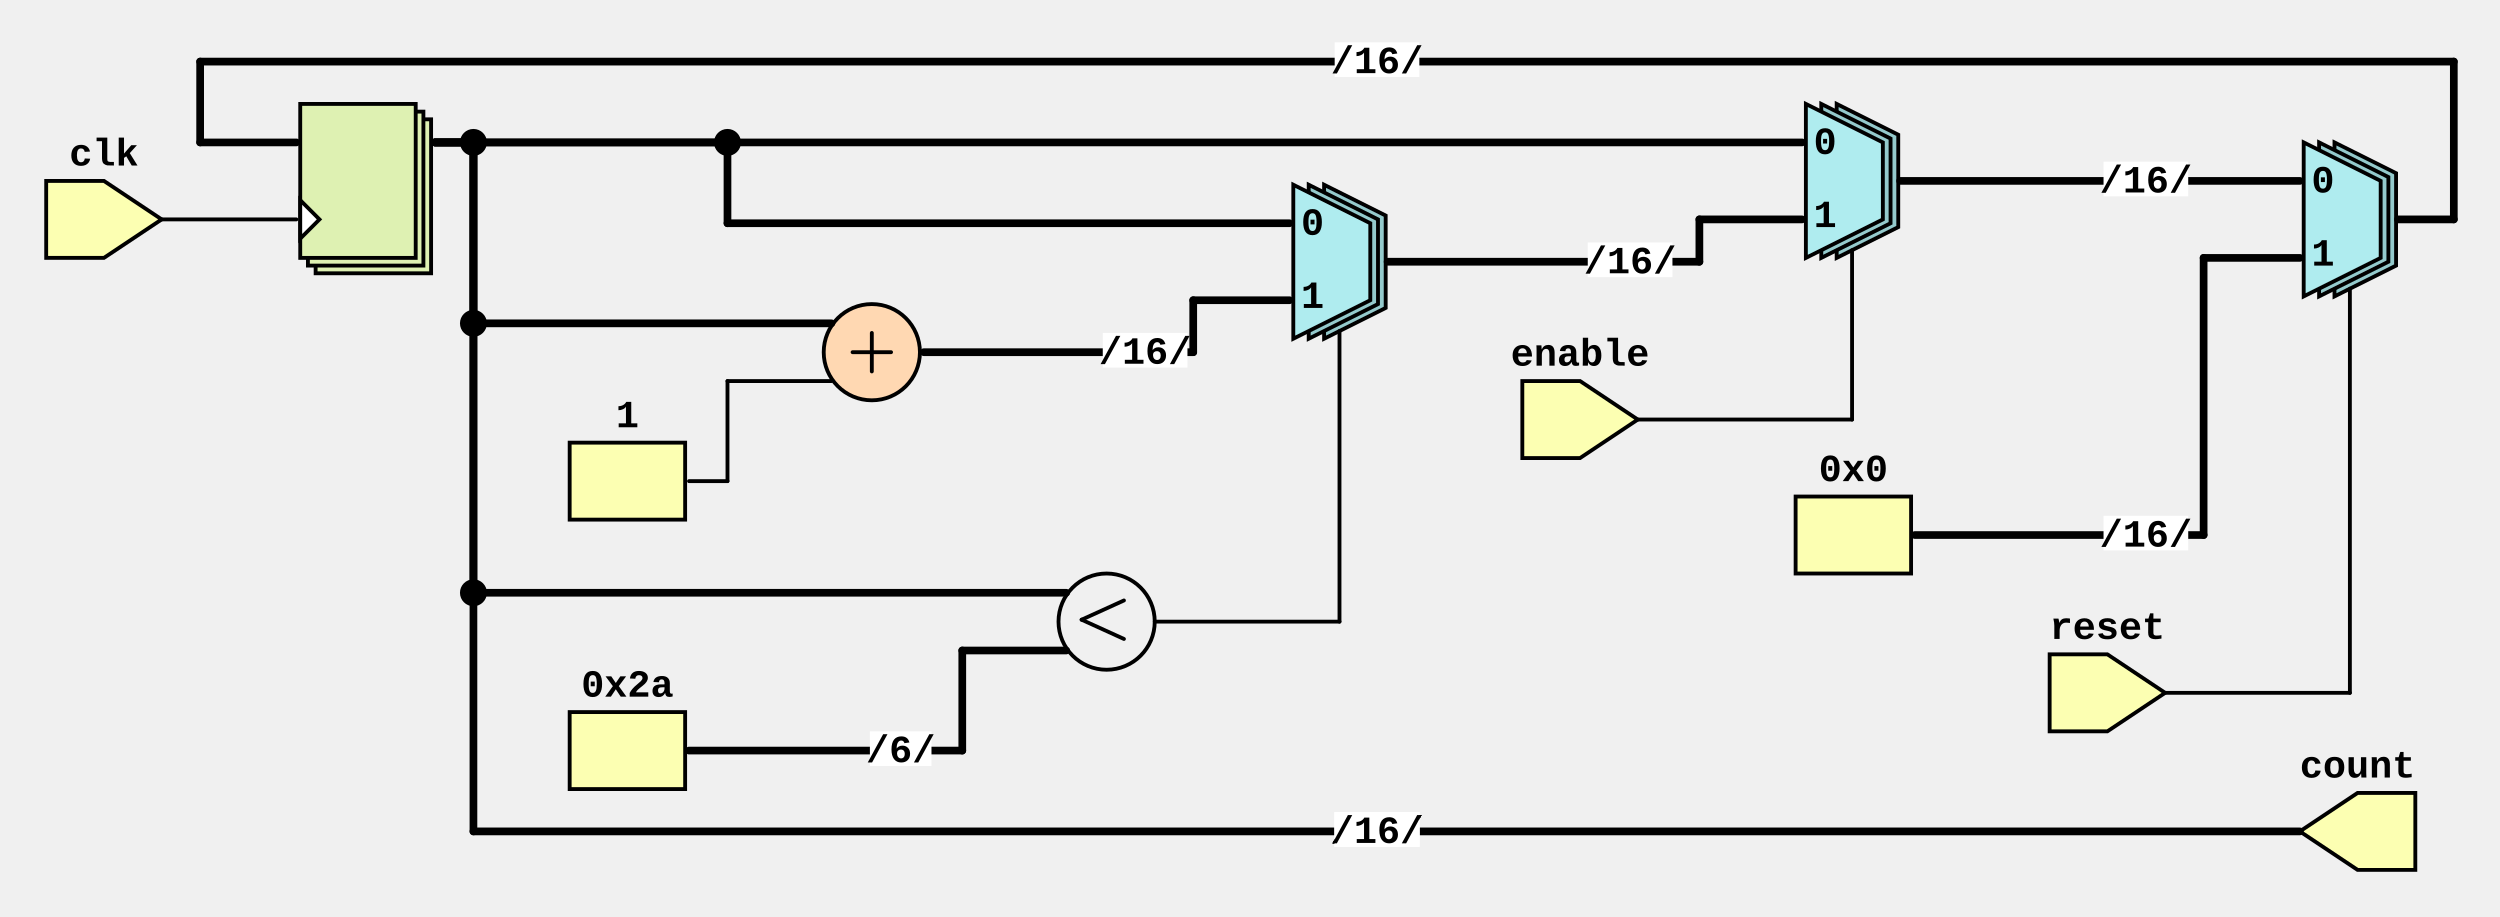
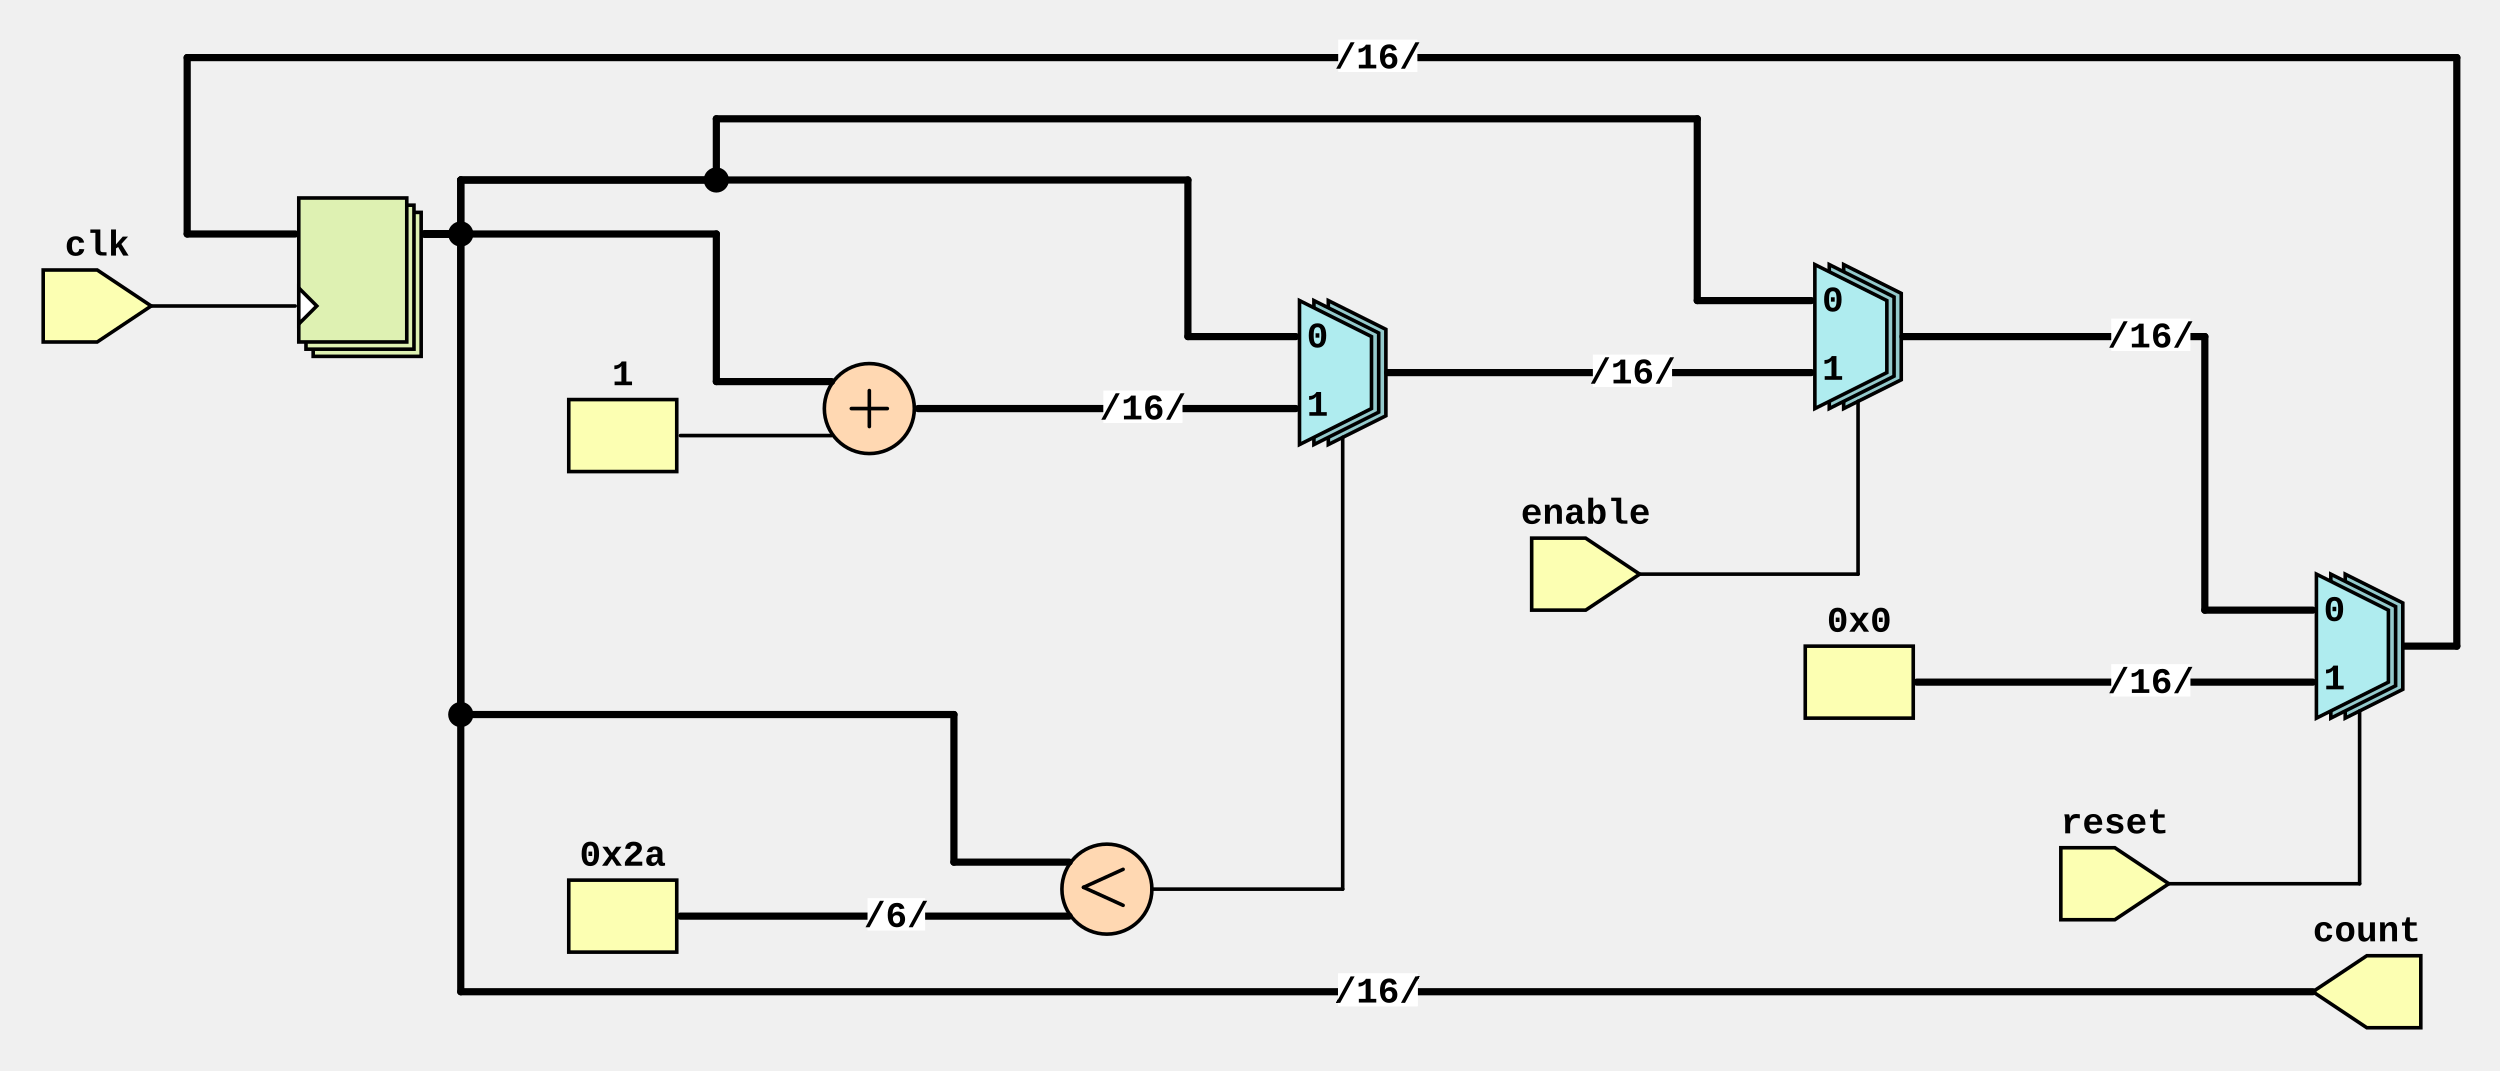
- <svg xmlns="http://www.w3.org/2000/svg" xmlns:ns1="https://github.com/nturley/netlistsvg" width="649.5" height="238">
+ <svg xmlns="http://www.w3.org/2000/svg" xmlns:ns1="https://github.com/nturley/netlistsvg" width="694.5" height="297.5">
  <style>  svg {
    stroke:#000;
    fill:none;
  }
  text {
    fill:#000;
    fill-opacity:1.0;
    stroke:none;
    font-size:10px;
    font-weight: bold;
    font-family: "Courier New", monospace;
  }
  line {
      stroke-linecap: round;
  }
  .nodelabel {
    text-anchor: middle;
  }
  .inputPortLabel {
    text-anchor: end;
  }
  .splitjoinBody {
    fill:#000;
  }
  .invert {
    fill:#ff9999;
    fill-opacity:1.0;
  }
  .combinational {
    fill:#afecef;
    fill-opacity:1.0;
  }
  .state {
    fill:#def1b2;
    fill-opacity:1.0;
  }
  .hierarchical {
    fill:#ffd8b2;
    fill-opacity:1.0;
  }
  .io {
    fill:#fcffb2;
    fill-opacity:1.0;
  }</style>
-   <g ns1:type="add" class="hierarchical" transform="translate(214,79)" ns1:width="25" ns1:height="25" id="cell_$add$REF.v:27$3">
+   <g ns1:type="add" class="hierarchical" transform="translate(229,101)" ns1:width="25" ns1:height="25" id="cell_$add$REF.v:27$3">
    <ns1:alias val="$add" />
    <circle r="12.5" cx="12.5" cy="12.5" class="cell_$add$REF.v:27$3" />
    <line x1="7.5" x2="17.5" y1="12.5" y2="12.5" class="cell_$add$REF.v:27$3" />
    <line x1="12.5" x2="12.5" y1="7.5" y2="17.5" class="cell_$add$REF.v:27$3" />
    <g ns1:x="2" ns1:y="5" ns1:pid="A" />
    <g ns1:x="2" ns1:y="20" ns1:pid="B" />
    <g ns1:x="26" ns1:y="12.5" ns1:pid="Y" />
  </g>
-   <g ns1:type="lt" class="" transform="translate(275,149)" ns1:width="25" ns1:height="25" id="cell_$lt$REF.v:26$2">
+   <g ns1:type="lt" class="hierarchical" transform="translate(295,234.5)" ns1:width="25" ns1:height="25" id="cell_$lt$REF.v:26$2">
    <ns1:alias val="$lt" />
    <circle r="12.5" cx="12.5" cy="12.5" class="cell_$lt$REF.v:26$2" />
    <line x1="6" x2="17" y1="12" y2="7" class="cell_$lt$REF.v:26$2" />
    <line x1="6" x2="17" y1="12" y2="17" class="cell_$lt$REF.v:26$2" />
    <g ns1:x="2" ns1:y="5" ns1:pid="A" />
    <g ns1:x="2" ns1:y="20" ns1:pid="B" />
    <g ns1:x="25" ns1:y="12.5" ns1:pid="Y" />
  </g>
-   <g ns1:type="dff-bus" class="state" transform="translate(78,27)" ns1:width="34" ns1:height="44" id="cell_$procdff$16">
+   <g ns1:type="dff-bus" class="state" transform="translate(83,55)" ns1:width="34" ns1:height="44" id="cell_$procdff$16">
    <ns1:alias val="$dff-bus" />
    <ns1:alias val="$_DFF_-bus" />
    <ns1:alias val="$_DFF_P_-bus" />
    <ns1:alias val="adff-bus" />
    <ns1:alias val="$adff-bus" />
    <ns1:alias val="$_DFF_-bus" />
    <ns1:alias val="$_DFF_P_-bus" />
    <ns1:alias val="sdff-bus" />
    <ns1:alias val="$sdff-bus" />
    <ns1:alias val="$_DFF_-bus" />
    <ns1:alias val="$_DFF_P_-bus" />
    <rect width="30" height="40" x="0" y="0" stroke="none" transform="translate(4,4)" style="filter:brightness(0.7);" class="cell_$procdff$16" />
    <path d="M32,4 L34,4 L34,44 L4,44 L4,42" class="cell_$procdff$16" />
    <rect width="30" height="40" x="0" y="0" stroke="none" transform="translate(2,2)" style="filter:brightness(0.7)" class="cell_$procdff$16" />
    <path d="M30,2 L32,2 L32,42 L2,42 L2,40" class="cell_$procdff$16" style="" />
    <rect width="30" height="40" x="0" y="0" class="cell_$procdff$16" />
    <path d="M0,35 L5,30 L0,25 Z" class="cell_$procdff$16" style="fill:#ffffff;" />
    <g ns1:x="35" ns1:y="10" ns1:pid="Q" />
    <g ns1:x="-1" ns1:y="30" ns1:pid="CLK" />
    <g ns1:x="-1" ns1:y="30" ns1:pid="C" />
    <g ns1:x="-1" ns1:y="10" ns1:pid="D" />
    <g ns1:x="17" ns1:y="44" ns1:pid="ARST" />
    <g ns1:x="17" ns1:y="44" ns1:pid="SRST" />
  </g>
-   <g ns1:type="mux-bus" class="combinational" transform="translate(469.1667,27)" ns1:width="24" ns1:height="40" id="cell_$procmux$11">
+   <g ns1:type="mux-bus" class="combinational" transform="translate(504.1667,73.5)" ns1:width="24" ns1:height="40" id="cell_$procmux$11">
    <ns1:alias val="$pmux-bus" />
    <ns1:alias val="$mux-bus" />
    <ns1:alias val="$_MUX_-bus" />
    <path d="M8,2 L8,0 L24,8 L24,32 L8,40 L8,38" style="filter:brightness(0.7)" class="cell_$procmux$11" />
    <path d="M4,2 L4,0 L22,9 L22,31 L4,40 L4,38" style="filter:brightness(0.7)" class="cell_$procmux$11" />
    <path d="M0,0 L20,10 L20,30 L0,40 Z" class="cell_$procmux$11" />
    <text x="5" y="32" class="nodelabel cell_$procmux$178" ns1:attribute="">1</text>
    <text x="5" y="13" class="nodelabel cell_$procmux$178" ns1:attribute="">0</text>
    <g ns1:x="-1" ns1:y="10" ns1:pid="A" />
    <g ns1:x="-1" ns1:y="30" ns1:pid="B" />
    <g ns1:x="12" ns1:y="38" ns1:pid="S" />
    <g ns1:x="24.5" ns1:y="20" ns1:pid="Y" />
  </g>
-   <g ns1:type="mux-bus" class="combinational" transform="translate(598.5,37)" ns1:width="24" ns1:height="40" id="cell_$procmux$14">
+   <g ns1:type="mux-bus" class="combinational" transform="translate(643.5,159.5)" ns1:width="24" ns1:height="40" id="cell_$procmux$14">
    <ns1:alias val="$pmux-bus" />
    <ns1:alias val="$mux-bus" />
    <ns1:alias val="$_MUX_-bus" />
    <path d="M8,2 L8,0 L24,8 L24,32 L8,40 L8,38" style="filter:brightness(0.7)" class="cell_$procmux$14" />
    <path d="M4,2 L4,0 L22,9 L22,31 L4,40 L4,38" style="filter:brightness(0.7)" class="cell_$procmux$14" />
    <path d="M0,0 L20,10 L20,30 L0,40 Z" class="cell_$procmux$14" />
    <text x="5" y="32" class="nodelabel cell_$procmux$178" ns1:attribute="">1</text>
    <text x="5" y="13" class="nodelabel cell_$procmux$178" ns1:attribute="">0</text>
    <g ns1:x="-1" ns1:y="10" ns1:pid="A" />
    <g ns1:x="-1" ns1:y="30" ns1:pid="B" />
    <g ns1:x="12" ns1:y="38" ns1:pid="S" />
    <g ns1:x="24.5" ns1:y="20" ns1:pid="Y" />
  </g>
-   <g ns1:type="mux-bus" class="combinational" transform="translate(336,48)" ns1:width="24" ns1:height="40" id="cell_$procmux$9">
+   <g ns1:type="mux-bus" class="combinational" transform="translate(361,83.5)" ns1:width="24" ns1:height="40" id="cell_$procmux$9">
    <ns1:alias val="$pmux-bus" />
    <ns1:alias val="$mux-bus" />
    <ns1:alias val="$_MUX_-bus" />
    <path d="M8,2 L8,0 L24,8 L24,32 L8,40 L8,38" style="filter:brightness(0.7)" class="cell_$procmux$9" />
    <path d="M4,2 L4,0 L22,9 L22,31 L4,40 L4,38" style="filter:brightness(0.7)" class="cell_$procmux$9" />
    <path d="M0,0 L20,10 L20,30 L0,40 Z" class="cell_$procmux$9" />
    <text x="5" y="32" class="nodelabel cell_$procmux$178" ns1:attribute="">1</text>
    <text x="5" y="13" class="nodelabel cell_$procmux$178" ns1:attribute="">0</text>
    <g ns1:x="-1" ns1:y="10" ns1:pid="A" />
    <g ns1:x="-1" ns1:y="30" ns1:pid="B" />
    <g ns1:x="12" ns1:y="38" ns1:pid="S" />
    <g ns1:x="24.5" ns1:y="20" ns1:pid="Y" />
  </g>
-   <g ns1:type="inputExt" class="io" transform="translate(12,47)" ns1:width="30" ns1:height="20" id="cell_clk">
+   <g ns1:type="inputExt" class="io" transform="translate(12,75)" ns1:width="30" ns1:height="20" id="cell_clk">
    <text x="15" y="-4" class="nodelabel cell_clk" ns1:attribute="ref">clk</text>
    <ns1:alias val="$_inputExt_" />
    <path d="M0,0 L0,20 L15,20 L30,10 L15,0 Z" class="cell_clk" />
    <g ns1:x="30" ns1:y="10" ns1:pid="Y" />
  </g>
-   <g ns1:type="inputExt" class="io" transform="translate(532.5,170)" ns1:width="30" ns1:height="20" id="cell_reset">
+   <g ns1:type="inputExt" class="io" transform="translate(572.5,235.5)" ns1:width="30" ns1:height="20" id="cell_reset">
    <text x="15" y="-4" class="nodelabel cell_reset" ns1:attribute="ref">reset</text>
    <ns1:alias val="$_inputExt_" />
    <path d="M0,0 L0,20 L15,20 L30,10 L15,0 Z" class="cell_reset" />
    <g ns1:x="30" ns1:y="10" ns1:pid="Y" />
  </g>
-   <g ns1:type="inputExt" class="io" transform="translate(395.5,99)" ns1:width="30" ns1:height="20" id="cell_enable">
+   <g ns1:type="inputExt" class="io" transform="translate(425.5,149.5)" ns1:width="30" ns1:height="20" id="cell_enable">
    <text x="15" y="-4" class="nodelabel cell_enable" ns1:attribute="ref">enable</text>
    <ns1:alias val="$_inputExt_" />
    <path d="M0,0 L0,20 L15,20 L30,10 L15,0 Z" class="cell_enable" />
    <g ns1:x="30" ns1:y="10" ns1:pid="Y" />
  </g>
-   <g ns1:type="outputExt" class="io" transform="translate(597.5,206)" ns1:width="30" ns1:height="20" id="cell_count">
+   <g ns1:type="outputExt" class="io" transform="translate(642.5,265.5)" ns1:width="30" ns1:height="20" id="cell_count">
    <text x="15" y="-4" class="nodelabel cell_count" ns1:attribute="ref">count</text>
    <ns1:alias val="$_outputExt_" />
    <path d="M30,0 L30,20 L15,20 L0,10 L15,0 Z" class="cell_count" />
    <g ns1:x="0" ns1:y="10" ns1:pid="A" />
  </g>
-   <g ns1:type="constant" class="io" transform="translate(148,115)" ns1:width="30" ns1:height="20" id="cell_1">
+   <g ns1:type="constant" class="io" transform="translate(158,111)" ns1:width="30" ns1:height="20" id="cell_1">
    <text x="15" y="-4" class="nodelabel cell_1" ns1:attribute="ref">1</text>
    <ns1:alias val="$_constant_" />
    <rect width="30" height="20" class="cell_1" />
    <g ns1:x="31" ns1:y="10" ns1:pid="Y" />
  </g>
-   <g ns1:type="constant" class="io" transform="translate(148,185)" ns1:width="30" ns1:height="20" id="cell_101010">
+   <g ns1:type="constant" class="io" transform="translate(158,244.5)" ns1:width="30" ns1:height="20" id="cell_101010">
    <text x="15" y="-4" class="nodelabel cell_101010" ns1:attribute="ref">0x2a</text>
    <ns1:alias val="$_constant_" />
    <rect width="30" height="20" class="cell_101010" />
    <g ns1:x="31" ns1:y="10" ns1:pid="Y" />
  </g>
-   <g ns1:type="constant" class="io" transform="translate(466.5,129)" ns1:width="30" ns1:height="20" id="cell_0000000000000000">
+   <g ns1:type="constant" class="io" transform="translate(501.5,179.5)" ns1:width="30" ns1:height="20" id="cell_0000000000000000">
    <text x="15" y="-4" class="nodelabel cell_0000000000000000" ns1:attribute="ref">0x0</text>
    <ns1:alias val="$_constant_" />
    <rect width="30" height="20" class="cell_0000000000000000" />
    <g ns1:x="31" ns1:y="10" ns1:pid="Y" />
  </g>
-   <line x1="113" x2="123" y1="37" y2="37" class="net_5,6,7,8,9,10,11,12,13,14,15,16,17,18,19,20 width_16" style="stroke-width: 2" />
-   <line x1="123" x2="123" y1="37" y2="84" class="net_5,6,7,8,9,10,11,12,13,14,15,16,17,18,19,20 width_16" style="stroke-width: 2" />
-   <circle cx="123" cy="37" r="3" style="fill:#000" class="net_5,6,7,8,9,10,11,12,13,14,15,16,17,18,19,20 width_16" />
-   <circle cx="123" cy="84" r="3" style="fill:#000" class="net_5,6,7,8,9,10,11,12,13,14,15,16,17,18,19,20 width_16" />
-   <line x1="123" x2="216" y1="84" y2="84" class="net_5,6,7,8,9,10,11,12,13,14,15,16,17,18,19,20 width_16" style="stroke-width: 2" />
-   <line x1="113" x2="123" y1="37" y2="37" class="net_5,6,7,8,9,10,11,12,13,14,15,16,17,18,19,20 width_16" style="stroke-width: 2" />
-   <line x1="123" x2="123" y1="37" y2="154" class="net_5,6,7,8,9,10,11,12,13,14,15,16,17,18,19,20 width_16" style="stroke-width: 2" />
-   <circle cx="123" cy="154" r="3" style="fill:#000" class="net_5,6,7,8,9,10,11,12,13,14,15,16,17,18,19,20 width_16" />
-   <line x1="123" x2="277" y1="154" y2="154" class="net_5,6,7,8,9,10,11,12,13,14,15,16,17,18,19,20 width_16" style="stroke-width: 2" />
-   <line x1="113" x2="468.167" y1="37" y2="37" class="net_5,6,7,8,9,10,11,12,13,14,15,16,17,18,19,20 width_16" style="stroke-width: 2" />
-   <line x1="113" x2="189" y1="37" y2="37" class="net_5,6,7,8,9,10,11,12,13,14,15,16,17,18,19,20 width_16" style="stroke-width: 2" />
-   <line x1="189" x2="189" y1="37" y2="58" class="net_5,6,7,8,9,10,11,12,13,14,15,16,17,18,19,20 width_16" style="stroke-width: 2" />
-   <circle cx="189" cy="37" r="3" style="fill:#000" class="net_5,6,7,8,9,10,11,12,13,14,15,16,17,18,19,20 width_16" />
-   <line x1="189" x2="335" y1="58" y2="58" class="net_5,6,7,8,9,10,11,12,13,14,15,16,17,18,19,20 width_16" style="stroke-width: 2" />
-   <line x1="113" x2="123" y1="37" y2="37" class="net_5,6,7,8,9,10,11,12,13,14,15,16,17,18,19,20 width_16" style="stroke-width: 2" />
-   <line x1="123" x2="123" y1="37" y2="216" class="net_5,6,7,8,9,10,11,12,13,14,15,16,17,18,19,20 width_16" style="stroke-width: 2" />
-   <line x1="123" x2="597.5" y1="216" y2="216" class="net_5,6,7,8,9,10,11,12,13,14,15,16,17,18,19,20 width_16" style="stroke-width: 2" />
-   <line x1="179" x2="189" y1="125" y2="125" class="net_86 width_1" style="stroke-width: 1" />
-   <line x1="189" x2="189" y1="125" y2="99" class="net_86 width_1" style="stroke-width: 1" />
-   <line x1="189" x2="216" y1="99" y2="99" class="net_86 width_1" style="stroke-width: 1" />
-   <line x1="179" x2="250" y1="195" y2="195" class="net_87,88,89,90,91,92 width_6" style="stroke-width: 2" />
-   <line x1="250" x2="250" y1="195" y2="169" class="net_87,88,89,90,91,92 width_6" style="stroke-width: 2" />
-   <line x1="250" x2="277" y1="169" y2="169" class="net_87,88,89,90,91,92 width_6" style="stroke-width: 2" />
-   <line x1="42" x2="77" y1="57" y2="57" class="net_2 width_1" style="stroke-width: 1" />
-   <line x1="623" x2="637.5" y1="57" y2="57" class="net_38,39,40,41,42,43,44,45,46,47,48,49,50,51,52,53 width_16" style="stroke-width: 2" />
-   <line x1="637.5" x2="637.5" y1="57" y2="16" class="net_38,39,40,41,42,43,44,45,46,47,48,49,50,51,52,53 width_16" style="stroke-width: 2" />
-   <line x1="637.5" x2="52" y1="16" y2="16" class="net_38,39,40,41,42,43,44,45,46,47,48,49,50,51,52,53 width_16" style="stroke-width: 2" />
-   <line x1="52" x2="52" y1="16" y2="37" class="net_38,39,40,41,42,43,44,45,46,47,48,49,50,51,52,53 width_16" style="stroke-width: 2" />
-   <line x1="52" x2="77" y1="37" y2="37" class="net_38,39,40,41,42,43,44,45,46,47,48,49,50,51,52,53 width_16" style="stroke-width: 2" />
-   <line x1="360.5" x2="441.5" y1="68" y2="68" class="net_54,55,56,57,58,59,60,61,62,63,64,65,66,67,68,69 width_16" style="stroke-width: 2" />
-   <line x1="441.5" x2="441.5" y1="68" y2="57" class="net_54,55,56,57,58,59,60,61,62,63,64,65,66,67,68,69 width_16" style="stroke-width: 2" />
-   <line x1="441.5" x2="468.167" y1="57" y2="57" class="net_54,55,56,57,58,59,60,61,62,63,64,65,66,67,68,69 width_16" style="stroke-width: 2" />
-   <line x1="425.5" x2="481.167" y1="109" y2="109" class="net_4 width_1" style="stroke-width: 1" />
-   <line x1="481.167" x2="481.167" y1="109" y2="65" class="net_4 width_1" style="stroke-width: 1" />
-   <line x1="493.667" x2="597.5" y1="47" y2="47" class="net_70,71,72,73,74,75,76,77,78,79,80,81,82,83,84,85 width_16" style="stroke-width: 2" />
-   <line x1="497.5" x2="572.5" y1="139" y2="139" class="net_93,94,95,96,97,98,99,100,101,102,103,104,105,106,107,108 width_16" style="stroke-width: 2" />
-   <line x1="572.5" x2="572.5" y1="139" y2="67" class="net_93,94,95,96,97,98,99,100,101,102,103,104,105,106,107,108 width_16" style="stroke-width: 2" />
-   <line x1="572.5" x2="597.5" y1="67" y2="67" class="net_93,94,95,96,97,98,99,100,101,102,103,104,105,106,107,108 width_16" style="stroke-width: 2" />
-   <line x1="562.5" x2="610.5" y1="180" y2="180" class="net_3 width_1" style="stroke-width: 1" />
-   <line x1="610.5" x2="610.5" y1="180" y2="75" class="net_3 width_1" style="stroke-width: 1" />
-   <line x1="240" x2="310" y1="91.5" y2="91.5" class="net_21,22,23,24,25,26,27,28,29,30,31,32,33,34,35,36 width_16" style="stroke-width: 2" />
-   <line x1="310" x2="310" y1="91.5" y2="78" class="net_21,22,23,24,25,26,27,28,29,30,31,32,33,34,35,36 width_16" style="stroke-width: 2" />
-   <line x1="310" x2="335" y1="78" y2="78" class="net_21,22,23,24,25,26,27,28,29,30,31,32,33,34,35,36 width_16" style="stroke-width: 2" />
-   <line x1="300" x2="348" y1="161.5" y2="161.5" class="net_37 width_1" style="stroke-width: 1" />
-   <line x1="348" x2="348" y1="161.5" y2="86" class="net_37 width_1" style="stroke-width: 1" />
-   <rect x="346.75" y="211" width="22" height="9" class="net_5,6,7,8,9,10,11,12,13,14,15,16,17,18,19,20 width_16 busLabel_16" style="fill: white; stroke: none" />
-   <text x="345.75" y="219" class="net_5,6,7,8,9,10,11,12,13,14,15,16,17,18,19,20 width_16 busLabel_16">/16/</text>
-   <rect x="346.75" y="211" width="22" height="9" class="net_5,6,7,8,9,10,11,12,13,14,15,16,17,18,19,20 width_16 busLabel_16" style="fill: white; stroke: none" />
-   <text x="345.75" y="219" class="net_5,6,7,8,9,10,11,12,13,14,15,16,17,18,19,20 width_16 busLabel_16">/16/</text>
-   <rect x="346.75" y="211" width="22" height="9" class="net_5,6,7,8,9,10,11,12,13,14,15,16,17,18,19,20 width_16 busLabel_16" style="fill: white; stroke: none" />
-   <text x="345.75" y="219" class="net_5,6,7,8,9,10,11,12,13,14,15,16,17,18,19,20 width_16 busLabel_16">/16/</text>
-   <rect x="346.75" y="211" width="22" height="9" class="net_5,6,7,8,9,10,11,12,13,14,15,16,17,18,19,20 width_16 busLabel_16" style="fill: white; stroke: none" />
-   <text x="345.75" y="219" class="net_5,6,7,8,9,10,11,12,13,14,15,16,17,18,19,20 width_16 busLabel_16">/16/</text>
-   <rect x="346.75" y="211" width="22" height="9" class="net_5,6,7,8,9,10,11,12,13,14,15,16,17,18,19,20 width_16 busLabel_16" style="fill: white; stroke: none" />
-   <text x="345.75" y="219" class="net_5,6,7,8,9,10,11,12,13,14,15,16,17,18,19,20 width_16 busLabel_16">/16/</text>
-   <rect x="226" y="190" width="16" height="9" class="net_87,88,89,90,91,92 width_6 busLabel_6" style="fill: white; stroke: none" />
-   <text x="225" y="198" class="net_87,88,89,90,91,92 width_6 busLabel_6">/6/</text>
-   <rect x="346.75" y="11" width="22" height="9" class="net_38,39,40,41,42,43,44,45,46,47,48,49,50,51,52,53 width_16 busLabel_16" style="fill: white; stroke: none" />
-   <text x="345.75" y="19" class="net_38,39,40,41,42,43,44,45,46,47,48,49,50,51,52,53 width_16 busLabel_16">/16/</text>
-   <rect x="412.5" y="63" width="22" height="9" class="net_54,55,56,57,58,59,60,61,62,63,64,65,66,67,68,69 width_16 busLabel_16" style="fill: white; stroke: none" />
-   <text x="411.5" y="71" class="net_54,55,56,57,58,59,60,61,62,63,64,65,66,67,68,69 width_16 busLabel_16">/16/</text>
-   <rect x="546.5" y="42" width="22" height="9" class="net_70,71,72,73,74,75,76,77,78,79,80,81,82,83,84,85 width_16 busLabel_16" style="fill: white; stroke: none" />
-   <text x="545.5" y="50" class="net_70,71,72,73,74,75,76,77,78,79,80,81,82,83,84,85 width_16 busLabel_16">/16/</text>
-   <rect x="546.5" y="134" width="22" height="9" class="net_93,94,95,96,97,98,99,100,101,102,103,104,105,106,107,108 width_16 busLabel_16" style="fill: white; stroke: none" />
-   <text x="545.5" y="142" class="net_93,94,95,96,97,98,99,100,101,102,103,104,105,106,107,108 width_16 busLabel_16">/16/</text>
-   <rect x="286.5" y="86.5" width="22" height="9" class="net_21,22,23,24,25,26,27,28,29,30,31,32,33,34,35,36 width_16 busLabel_16" style="fill: white; stroke: none" />
-   <text x="285.5" y="94.5" class="net_21,22,23,24,25,26,27,28,29,30,31,32,33,34,35,36 width_16 busLabel_16">/16/</text>
+   <line x1="118" x2="199" y1="65" y2="65" class="net_5,6,7,8,9,10,11,12,13,14,15,16,17,18,19,20 width_16" style="stroke-width: 2" />
+   <line x1="199" x2="199" y1="65" y2="106" class="net_5,6,7,8,9,10,11,12,13,14,15,16,17,18,19,20 width_16" style="stroke-width: 2" />
+   <line x1="199" x2="231" y1="106" y2="106" class="net_5,6,7,8,9,10,11,12,13,14,15,16,17,18,19,20 width_16" style="stroke-width: 2" />
+   <line x1="118" x2="128" y1="65" y2="65" class="net_5,6,7,8,9,10,11,12,13,14,15,16,17,18,19,20 width_16" style="stroke-width: 2" />
+   <line x1="128" x2="128" y1="65" y2="198.5" class="net_5,6,7,8,9,10,11,12,13,14,15,16,17,18,19,20 width_16" style="stroke-width: 2" />
+   <line x1="128" x2="265" y1="198.5" y2="198.5" class="net_5,6,7,8,9,10,11,12,13,14,15,16,17,18,19,20 width_16" style="stroke-width: 2" />
+   <line x1="265" x2="265" y1="198.5" y2="239.5" class="net_5,6,7,8,9,10,11,12,13,14,15,16,17,18,19,20 width_16" style="stroke-width: 2" />
+   <circle cx="128" cy="65" r="3" style="fill:#000" class="net_5,6,7,8,9,10,11,12,13,14,15,16,17,18,19,20 width_16" />
+   <circle cx="128" cy="198.5" r="3" style="fill:#000" class="net_5,6,7,8,9,10,11,12,13,14,15,16,17,18,19,20 width_16" />
+   <line x1="265" x2="297" y1="239.5" y2="239.5" class="net_5,6,7,8,9,10,11,12,13,14,15,16,17,18,19,20 width_16" style="stroke-width: 2" />
+   <line x1="118" x2="128" y1="65" y2="65" class="net_5,6,7,8,9,10,11,12,13,14,15,16,17,18,19,20 width_16" style="stroke-width: 2" />
+   <line x1="128" x2="128" y1="65" y2="50" class="net_5,6,7,8,9,10,11,12,13,14,15,16,17,18,19,20 width_16" style="stroke-width: 2" />
+   <line x1="128" x2="199" y1="50" y2="50" class="net_5,6,7,8,9,10,11,12,13,14,15,16,17,18,19,20 width_16" style="stroke-width: 2" />
+   <line x1="199" x2="199" y1="50" y2="33" class="net_5,6,7,8,9,10,11,12,13,14,15,16,17,18,19,20 width_16" style="stroke-width: 2" />
+   <line x1="199" x2="471.5" y1="33" y2="33" class="net_5,6,7,8,9,10,11,12,13,14,15,16,17,18,19,20 width_16" style="stroke-width: 2" />
+   <line x1="471.5" x2="471.5" y1="33" y2="83.5" class="net_5,6,7,8,9,10,11,12,13,14,15,16,17,18,19,20 width_16" style="stroke-width: 2" />
+   <circle cx="199" cy="50" r="3" style="fill:#000" class="net_5,6,7,8,9,10,11,12,13,14,15,16,17,18,19,20 width_16" />
+   <line x1="471.5" x2="503.167" y1="83.5" y2="83.5" class="net_5,6,7,8,9,10,11,12,13,14,15,16,17,18,19,20 width_16" style="stroke-width: 2" />
+   <line x1="118" x2="128" y1="65" y2="65" class="net_5,6,7,8,9,10,11,12,13,14,15,16,17,18,19,20 width_16" style="stroke-width: 2" />
+   <line x1="128" x2="128" y1="65" y2="50" class="net_5,6,7,8,9,10,11,12,13,14,15,16,17,18,19,20 width_16" style="stroke-width: 2" />
+   <line x1="128" x2="330" y1="50" y2="50" class="net_5,6,7,8,9,10,11,12,13,14,15,16,17,18,19,20 width_16" style="stroke-width: 2" />
+   <line x1="330" x2="330" y1="50" y2="93.5" class="net_5,6,7,8,9,10,11,12,13,14,15,16,17,18,19,20 width_16" style="stroke-width: 2" />
+   <line x1="330" x2="360" y1="93.5" y2="93.5" class="net_5,6,7,8,9,10,11,12,13,14,15,16,17,18,19,20 width_16" style="stroke-width: 2" />
+   <line x1="118" x2="128" y1="65" y2="65" class="net_5,6,7,8,9,10,11,12,13,14,15,16,17,18,19,20 width_16" style="stroke-width: 2" />
+   <line x1="128" x2="128" y1="65" y2="275.5" class="net_5,6,7,8,9,10,11,12,13,14,15,16,17,18,19,20 width_16" style="stroke-width: 2" />
+   <line x1="128" x2="642.5" y1="275.5" y2="275.5" class="net_5,6,7,8,9,10,11,12,13,14,15,16,17,18,19,20 width_16" style="stroke-width: 2" />
+   <line x1="189" x2="231" y1="121" y2="121" class="net_86 width_1" style="stroke-width: 1" />
+   <line x1="189" x2="297" y1="254.5" y2="254.5" class="net_87,88,89,90,91,92 width_6" style="stroke-width: 2" />
+   <line x1="42" x2="82" y1="85" y2="85" class="net_2 width_1" style="stroke-width: 1" />
+   <line x1="668" x2="682.5" y1="179.5" y2="179.5" class="net_38,39,40,41,42,43,44,45,46,47,48,49,50,51,52,53 width_16" style="stroke-width: 2" />
+   <line x1="682.5" x2="682.5" y1="179.5" y2="16" class="net_38,39,40,41,42,43,44,45,46,47,48,49,50,51,52,53 width_16" style="stroke-width: 2" />
+   <line x1="682.5" x2="52" y1="16" y2="16" class="net_38,39,40,41,42,43,44,45,46,47,48,49,50,51,52,53 width_16" style="stroke-width: 2" />
+   <line x1="52" x2="52" y1="16" y2="65" class="net_38,39,40,41,42,43,44,45,46,47,48,49,50,51,52,53 width_16" style="stroke-width: 2" />
+   <line x1="52" x2="82" y1="65" y2="65" class="net_38,39,40,41,42,43,44,45,46,47,48,49,50,51,52,53 width_16" style="stroke-width: 2" />
+   <line x1="385.5" x2="503.167" y1="103.5" y2="103.5" class="net_54,55,56,57,58,59,60,61,62,63,64,65,66,67,68,69 width_16" style="stroke-width: 2" />
+   <line x1="455.5" x2="516.167" y1="159.5" y2="159.5" class="net_4 width_1" style="stroke-width: 1" />
+   <line x1="516.167" x2="516.167" y1="159.5" y2="111.5" class="net_4 width_1" style="stroke-width: 1" />
+   <line x1="528.667" x2="612.5" y1="93.5" y2="93.5" class="net_70,71,72,73,74,75,76,77,78,79,80,81,82,83,84,85 width_16" style="stroke-width: 2" />
+   <line x1="612.5" x2="612.5" y1="93.5" y2="169.5" class="net_70,71,72,73,74,75,76,77,78,79,80,81,82,83,84,85 width_16" style="stroke-width: 2" />
+   <line x1="612.5" x2="642.5" y1="169.5" y2="169.5" class="net_70,71,72,73,74,75,76,77,78,79,80,81,82,83,84,85 width_16" style="stroke-width: 2" />
+   <line x1="532.5" x2="642.5" y1="189.5" y2="189.5" class="net_93,94,95,96,97,98,99,100,101,102,103,104,105,106,107,108 width_16" style="stroke-width: 2" />
+   <line x1="602.5" x2="655.5" y1="245.5" y2="245.5" class="net_3 width_1" style="stroke-width: 1" />
+   <line x1="655.5" x2="655.5" y1="245.5" y2="197.5" class="net_3 width_1" style="stroke-width: 1" />
+   <line x1="255" x2="360" y1="113.5" y2="113.5" class="net_21,22,23,24,25,26,27,28,29,30,31,32,33,34,35,36 width_16" style="stroke-width: 2" />
+   <line x1="320" x2="373" y1="247" y2="247" class="net_37 width_1" style="stroke-width: 1" />
+   <line x1="373" x2="373" y1="247" y2="121.5" class="net_37 width_1" style="stroke-width: 1" />
+   <rect x="371.75" y="270.5" width="22" height="9" class="net_5,6,7,8,9,10,11,12,13,14,15,16,17,18,19,20 width_16 busLabel_16" style="fill: white; stroke: none" />
+   <text x="370.75" y="278.5" class="net_5,6,7,8,9,10,11,12,13,14,15,16,17,18,19,20 width_16 busLabel_16">/16/</text>
+   <rect x="371.75" y="270.5" width="22" height="9" class="net_5,6,7,8,9,10,11,12,13,14,15,16,17,18,19,20 width_16 busLabel_16" style="fill: white; stroke: none" />
+   <text x="370.75" y="278.5" class="net_5,6,7,8,9,10,11,12,13,14,15,16,17,18,19,20 width_16 busLabel_16">/16/</text>
+   <rect x="371.75" y="270.5" width="22" height="9" class="net_5,6,7,8,9,10,11,12,13,14,15,16,17,18,19,20 width_16 busLabel_16" style="fill: white; stroke: none" />
+   <text x="370.75" y="278.5" class="net_5,6,7,8,9,10,11,12,13,14,15,16,17,18,19,20 width_16 busLabel_16">/16/</text>
+   <rect x="371.75" y="270.5" width="22" height="9" class="net_5,6,7,8,9,10,11,12,13,14,15,16,17,18,19,20 width_16 busLabel_16" style="fill: white; stroke: none" />
+   <text x="370.75" y="278.5" class="net_5,6,7,8,9,10,11,12,13,14,15,16,17,18,19,20 width_16 busLabel_16">/16/</text>
+   <rect x="371.75" y="270.5" width="22" height="9" class="net_5,6,7,8,9,10,11,12,13,14,15,16,17,18,19,20 width_16 busLabel_16" style="fill: white; stroke: none" />
+   <text x="370.75" y="278.5" class="net_5,6,7,8,9,10,11,12,13,14,15,16,17,18,19,20 width_16 busLabel_16">/16/</text>
+   <rect x="241" y="249.5" width="16" height="9" class="net_87,88,89,90,91,92 width_6 busLabel_6" style="fill: white; stroke: none" />
+   <text x="240" y="257.5" class="net_87,88,89,90,91,92 width_6 busLabel_6">/6/</text>
+   <rect x="371.75" y="11" width="22" height="9" class="net_38,39,40,41,42,43,44,45,46,47,48,49,50,51,52,53 width_16 busLabel_16" style="fill: white; stroke: none" />
+   <text x="370.75" y="19" class="net_38,39,40,41,42,43,44,45,46,47,48,49,50,51,52,53 width_16 busLabel_16">/16/</text>
+   <rect x="442.5" y="98.5" width="22" height="9" class="net_54,55,56,57,58,59,60,61,62,63,64,65,66,67,68,69 width_16 busLabel_16" style="fill: white; stroke: none" />
+   <text x="441.5" y="106.5" class="net_54,55,56,57,58,59,60,61,62,63,64,65,66,67,68,69 width_16 busLabel_16">/16/</text>
+   <rect x="586.5" y="88.5" width="22" height="9" class="net_70,71,72,73,74,75,76,77,78,79,80,81,82,83,84,85 width_16 busLabel_16" style="fill: white; stroke: none" />
+   <text x="585.5" y="96.5" class="net_70,71,72,73,74,75,76,77,78,79,80,81,82,83,84,85 width_16 busLabel_16">/16/</text>
+   <rect x="586.5" y="184.5" width="22" height="9" class="net_93,94,95,96,97,98,99,100,101,102,103,104,105,106,107,108 width_16 busLabel_16" style="fill: white; stroke: none" />
+   <text x="585.5" y="192.5" class="net_93,94,95,96,97,98,99,100,101,102,103,104,105,106,107,108 width_16 busLabel_16">/16/</text>
+   <rect x="306.5" y="108.5" width="22" height="9" class="net_21,22,23,24,25,26,27,28,29,30,31,32,33,34,35,36 width_16 busLabel_16" style="fill: white; stroke: none" />
+   <text x="305.5" y="116.5" class="net_21,22,23,24,25,26,27,28,29,30,31,32,33,34,35,36 width_16 busLabel_16">/16/</text>
</svg>
